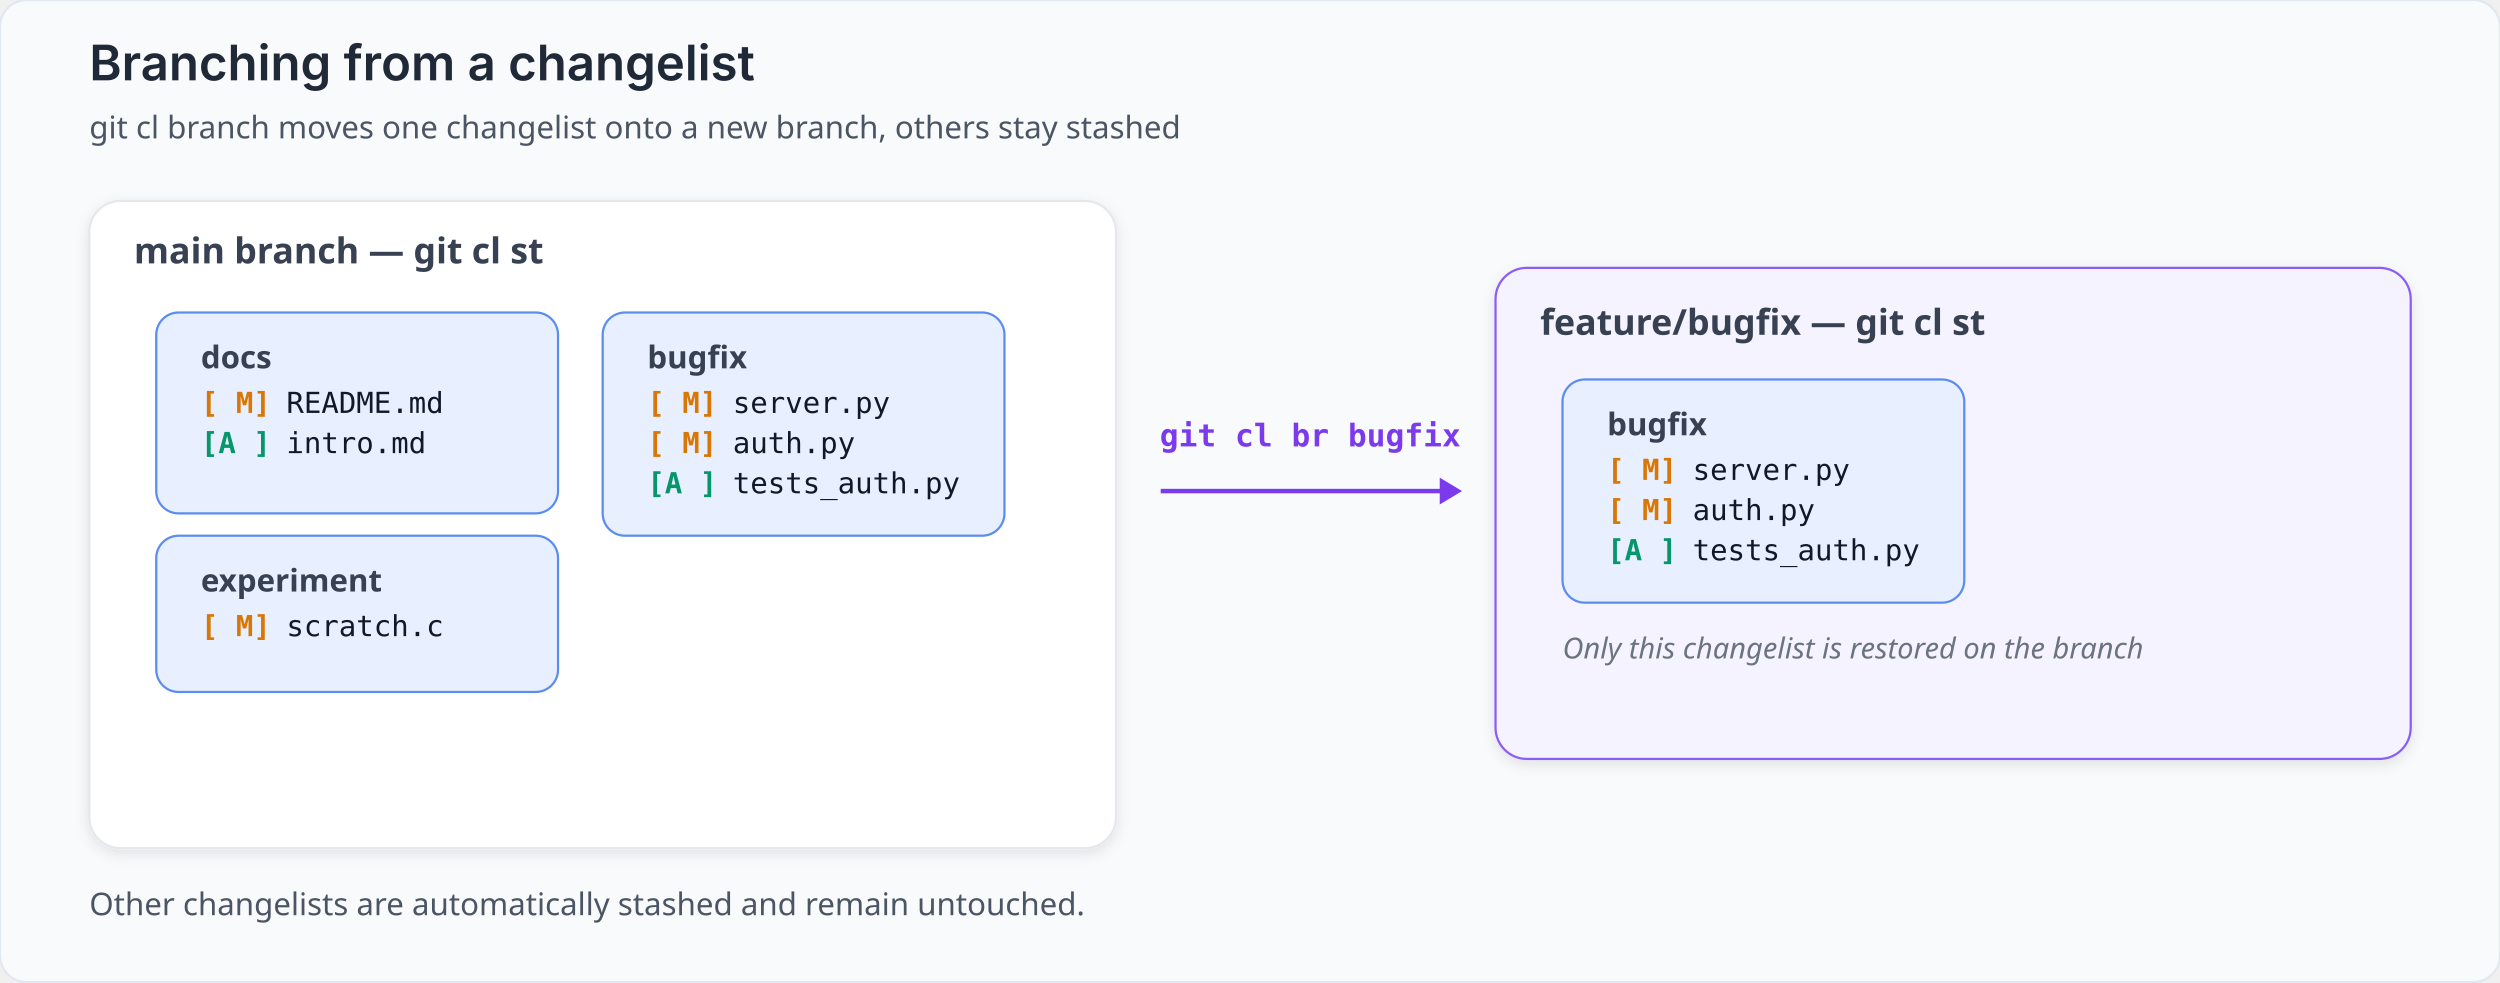
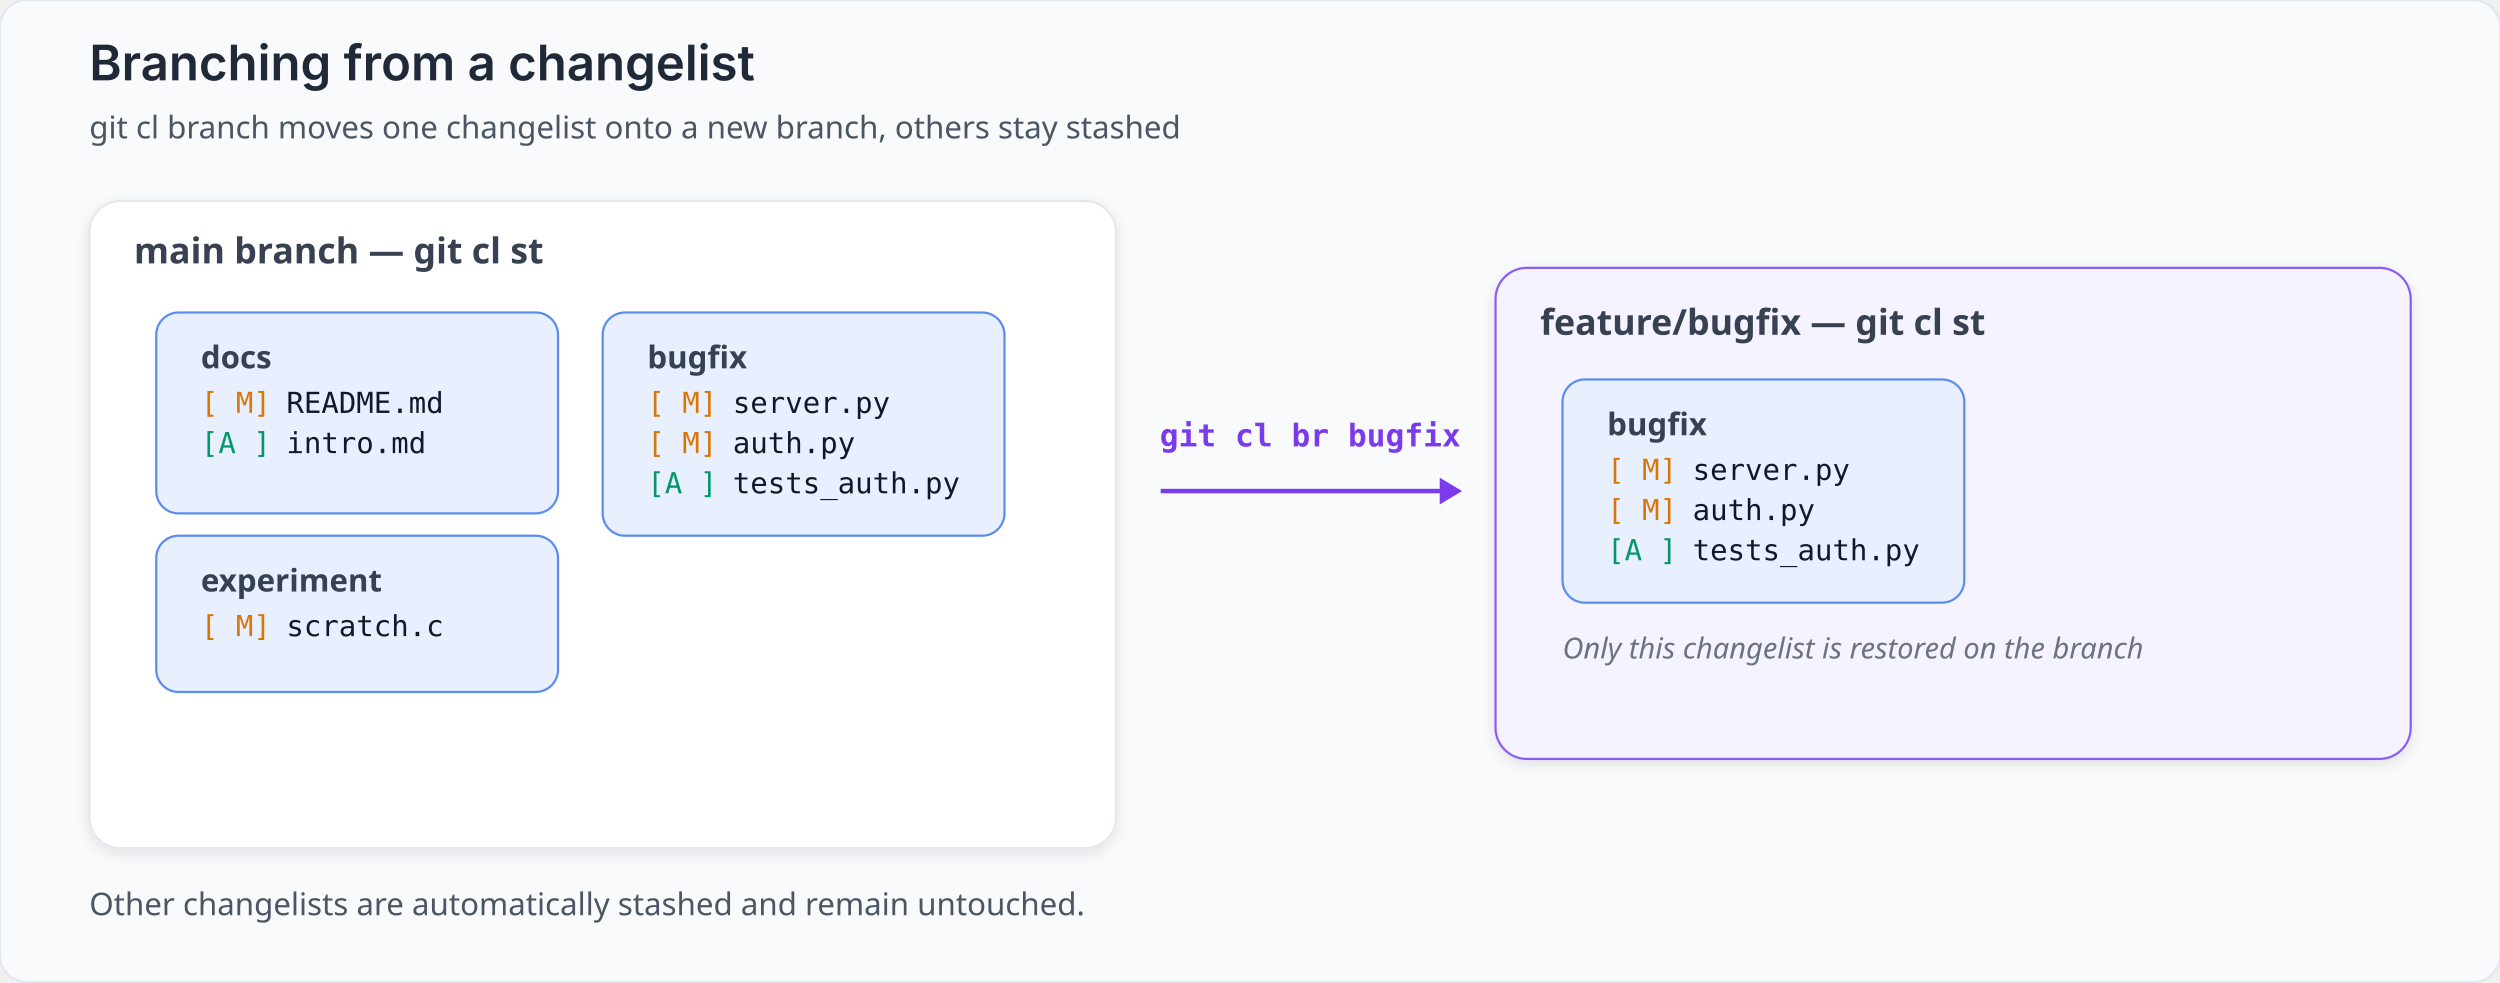
<svg xmlns="http://www.w3.org/2000/svg" viewBox="0 0 1120 440" width="1120" height="440">
  <style>
    .title {
      font-family: system-ui, -apple-system, BlinkMacSystemFont, "Segoe UI", sans-serif;
      font-size: 22px;
      font-weight: 600;
      fill: #1f2937;
    }

    .subtitle {
      font-family: system-ui, sans-serif;
      font-size: 14px;
      fill: #4b5563;
    }

    .label {
      font-family: system-ui, sans-serif;
      font-size: 16px;
      font-weight: 600;
      fill: #374151;
    }

    .cl-label {
      font-family: system-ui, sans-serif;
      font-size: 14px;
      font-weight: 600;
      fill: #374151;
    }

    .file {
      font-family: ui-monospace, SFMono-Regular, Menlo, Consolas, monospace;
      font-size: 13px;
      fill: #111827;
    }

    .status-m {
      font-family: ui-monospace, SFMono-Regular, Menlo, Consolas, monospace;
      font-size: 13px;
      fill: #d97706;
-       font-weight: 600;
    }

    .status-a {
      font-family: ui-monospace, SFMono-Regular, Menlo, Consolas, monospace;
      font-size: 13px;
      fill: #059669;
-       font-weight: 600;
    }

    .cmd-highlight {
      font-family: ui-monospace, SFMono-Regular, Menlo, Consolas, monospace;
      font-size: 14px;
      font-weight: 600;
      fill: #7c3aed;
    }

    .annotation {
      font-family: system-ui, sans-serif;
      font-size: 13px;
      fill: #6b7280;
      font-style: italic;
    }
  </style>
  <defs>
    <filter id="shadow" x="-20%" y="-20%" width="140%" height="140%">
      <feDropShadow dx="0" dy="2" stdDeviation="3" flood-color="#000" flood-opacity="0.1" />
    </filter>
  </defs>
  <rect x="0" y="0" width="1120" height="440" rx="12" fill="#f8fafc" stroke="#e2e8f0" />
  <text x="40" y="36" class="title">
    Branching from a changelist
  </text>
  <text x="40" y="62" class="subtitle">
    git cl branch moves one changelist onto a new branch, others stay stashed
  </text>
  <rect x="40" y="90" width="460" height="290" rx="14" fill="#ffffff" stroke="#e5e7eb" filter="url(#shadow)" />
  <text x="60" y="118" class="label">
    main branch — git cl st
  </text>
  <rect x="70" y="140" width="180" height="90" rx="10" fill="#e8f0ff" stroke="#5b8def" />
  <text x="90" y="165" class="cl-label">docs</text>
  <text x="90" y="185">
    <tspan class="status-m">[ M]</tspan>
    <tspan class="file" dx="4">README.md</tspan>
  </text>
  <text x="90" y="203">
    <tspan class="status-a">[A ]</tspan>
    <tspan class="file" dx="4">intro.md</tspan>
  </text>
  <rect x="70" y="240" width="180" height="70" rx="10" fill="#e8f0ff" stroke="#5b8def" />
  <text x="90" y="265" class="cl-label">experiment</text>
  <text x="90" y="285">
    <tspan class="status-m">[ M]</tspan>
    <tspan class="file" dx="4">scratch.c</tspan>
  </text>
  <rect x="270" y="140" width="180" height="100" rx="10" fill="#e8f0ff" stroke="#5b8def" />
  <text x="290" y="165" class="cl-label">bugfix</text>
  <text x="290" y="185">
    <tspan class="status-m">[ M]</tspan>
    <tspan class="file" dx="4">server.py</tspan>
  </text>
  <text x="290" y="203">
    <tspan class="status-m">[ M]</tspan>
    <tspan class="file" dx="4">auth.py</tspan>
  </text>
  <text x="290" y="221">
    <tspan class="status-a">[A ]</tspan>
    <tspan class="file" dx="4">tests_auth.py</tspan>
  </text>
  <line x1="520" y1="220" x2="650" y2="220" stroke="#7c3aed" stroke-width="2" />
  <polygon points="655,220 645,214 645,226" fill="#7c3aed" />
  <text x="587" y="200" text-anchor="middle" class="cmd-highlight">
    git cl br bugfix
  </text>
  <rect x="670" y="120" width="410" height="220" rx="14" fill="#f5f3ff" stroke="#8b5cf6" filter="url(#shadow)" />
  <text x="690" y="150" class="label">
    feature/bugfix — git cl st
  </text>
  <rect x="700" y="170" width="180" height="100" rx="10" fill="#e8f0ff" stroke="#5b8def" />
  <text x="720" y="195" class="cl-label">bugfix</text>
  <text x="720" y="215">
    <tspan class="status-m">[ M]</tspan>
    <tspan class="file" dx="4">server.py</tspan>
  </text>
  <text x="720" y="233">
    <tspan class="status-m">[ M]</tspan>
    <tspan class="file" dx="4">auth.py</tspan>
  </text>
  <text x="720" y="251">
    <tspan class="status-a">[A ]</tspan>
    <tspan class="file" dx="4">tests_auth.py</tspan>
  </text>
  <text x="700" y="295" class="annotation">
    Only this changelist is restored on the branch
  </text>
  <text x="40" y="410" class="subtitle">
    Other changelists are automatically stashed and remain untouched.
  </text>
</svg>
